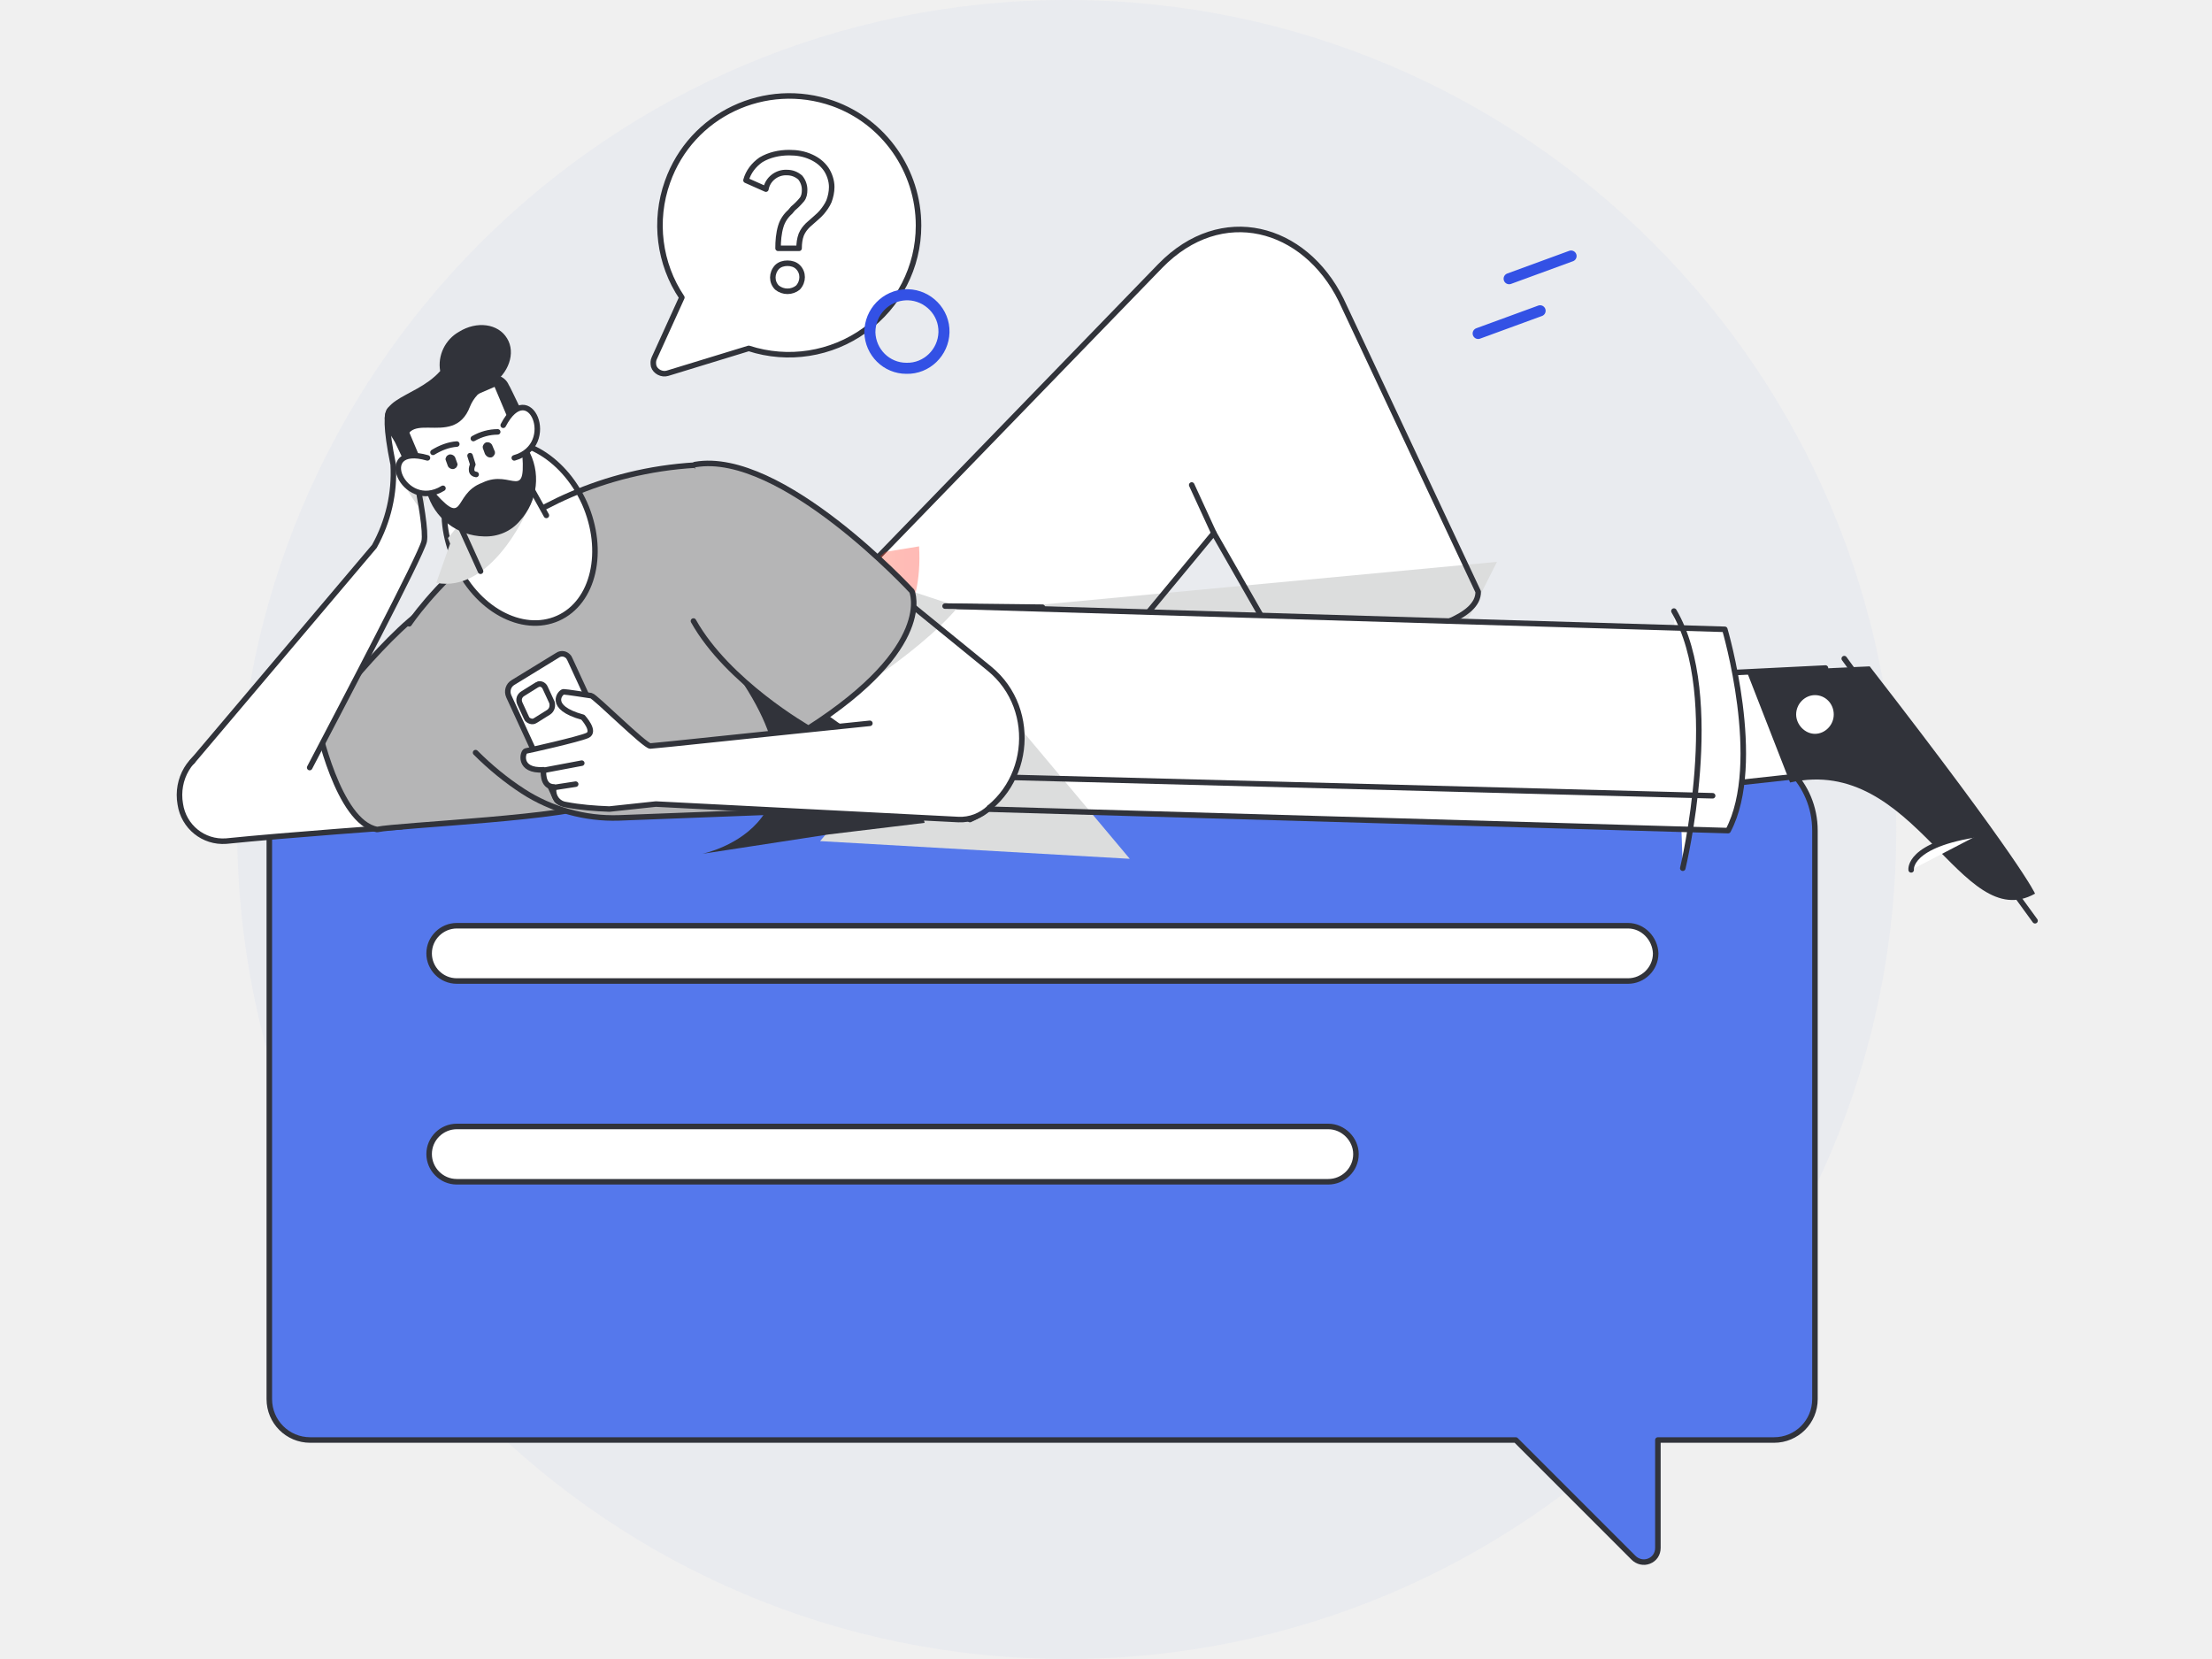
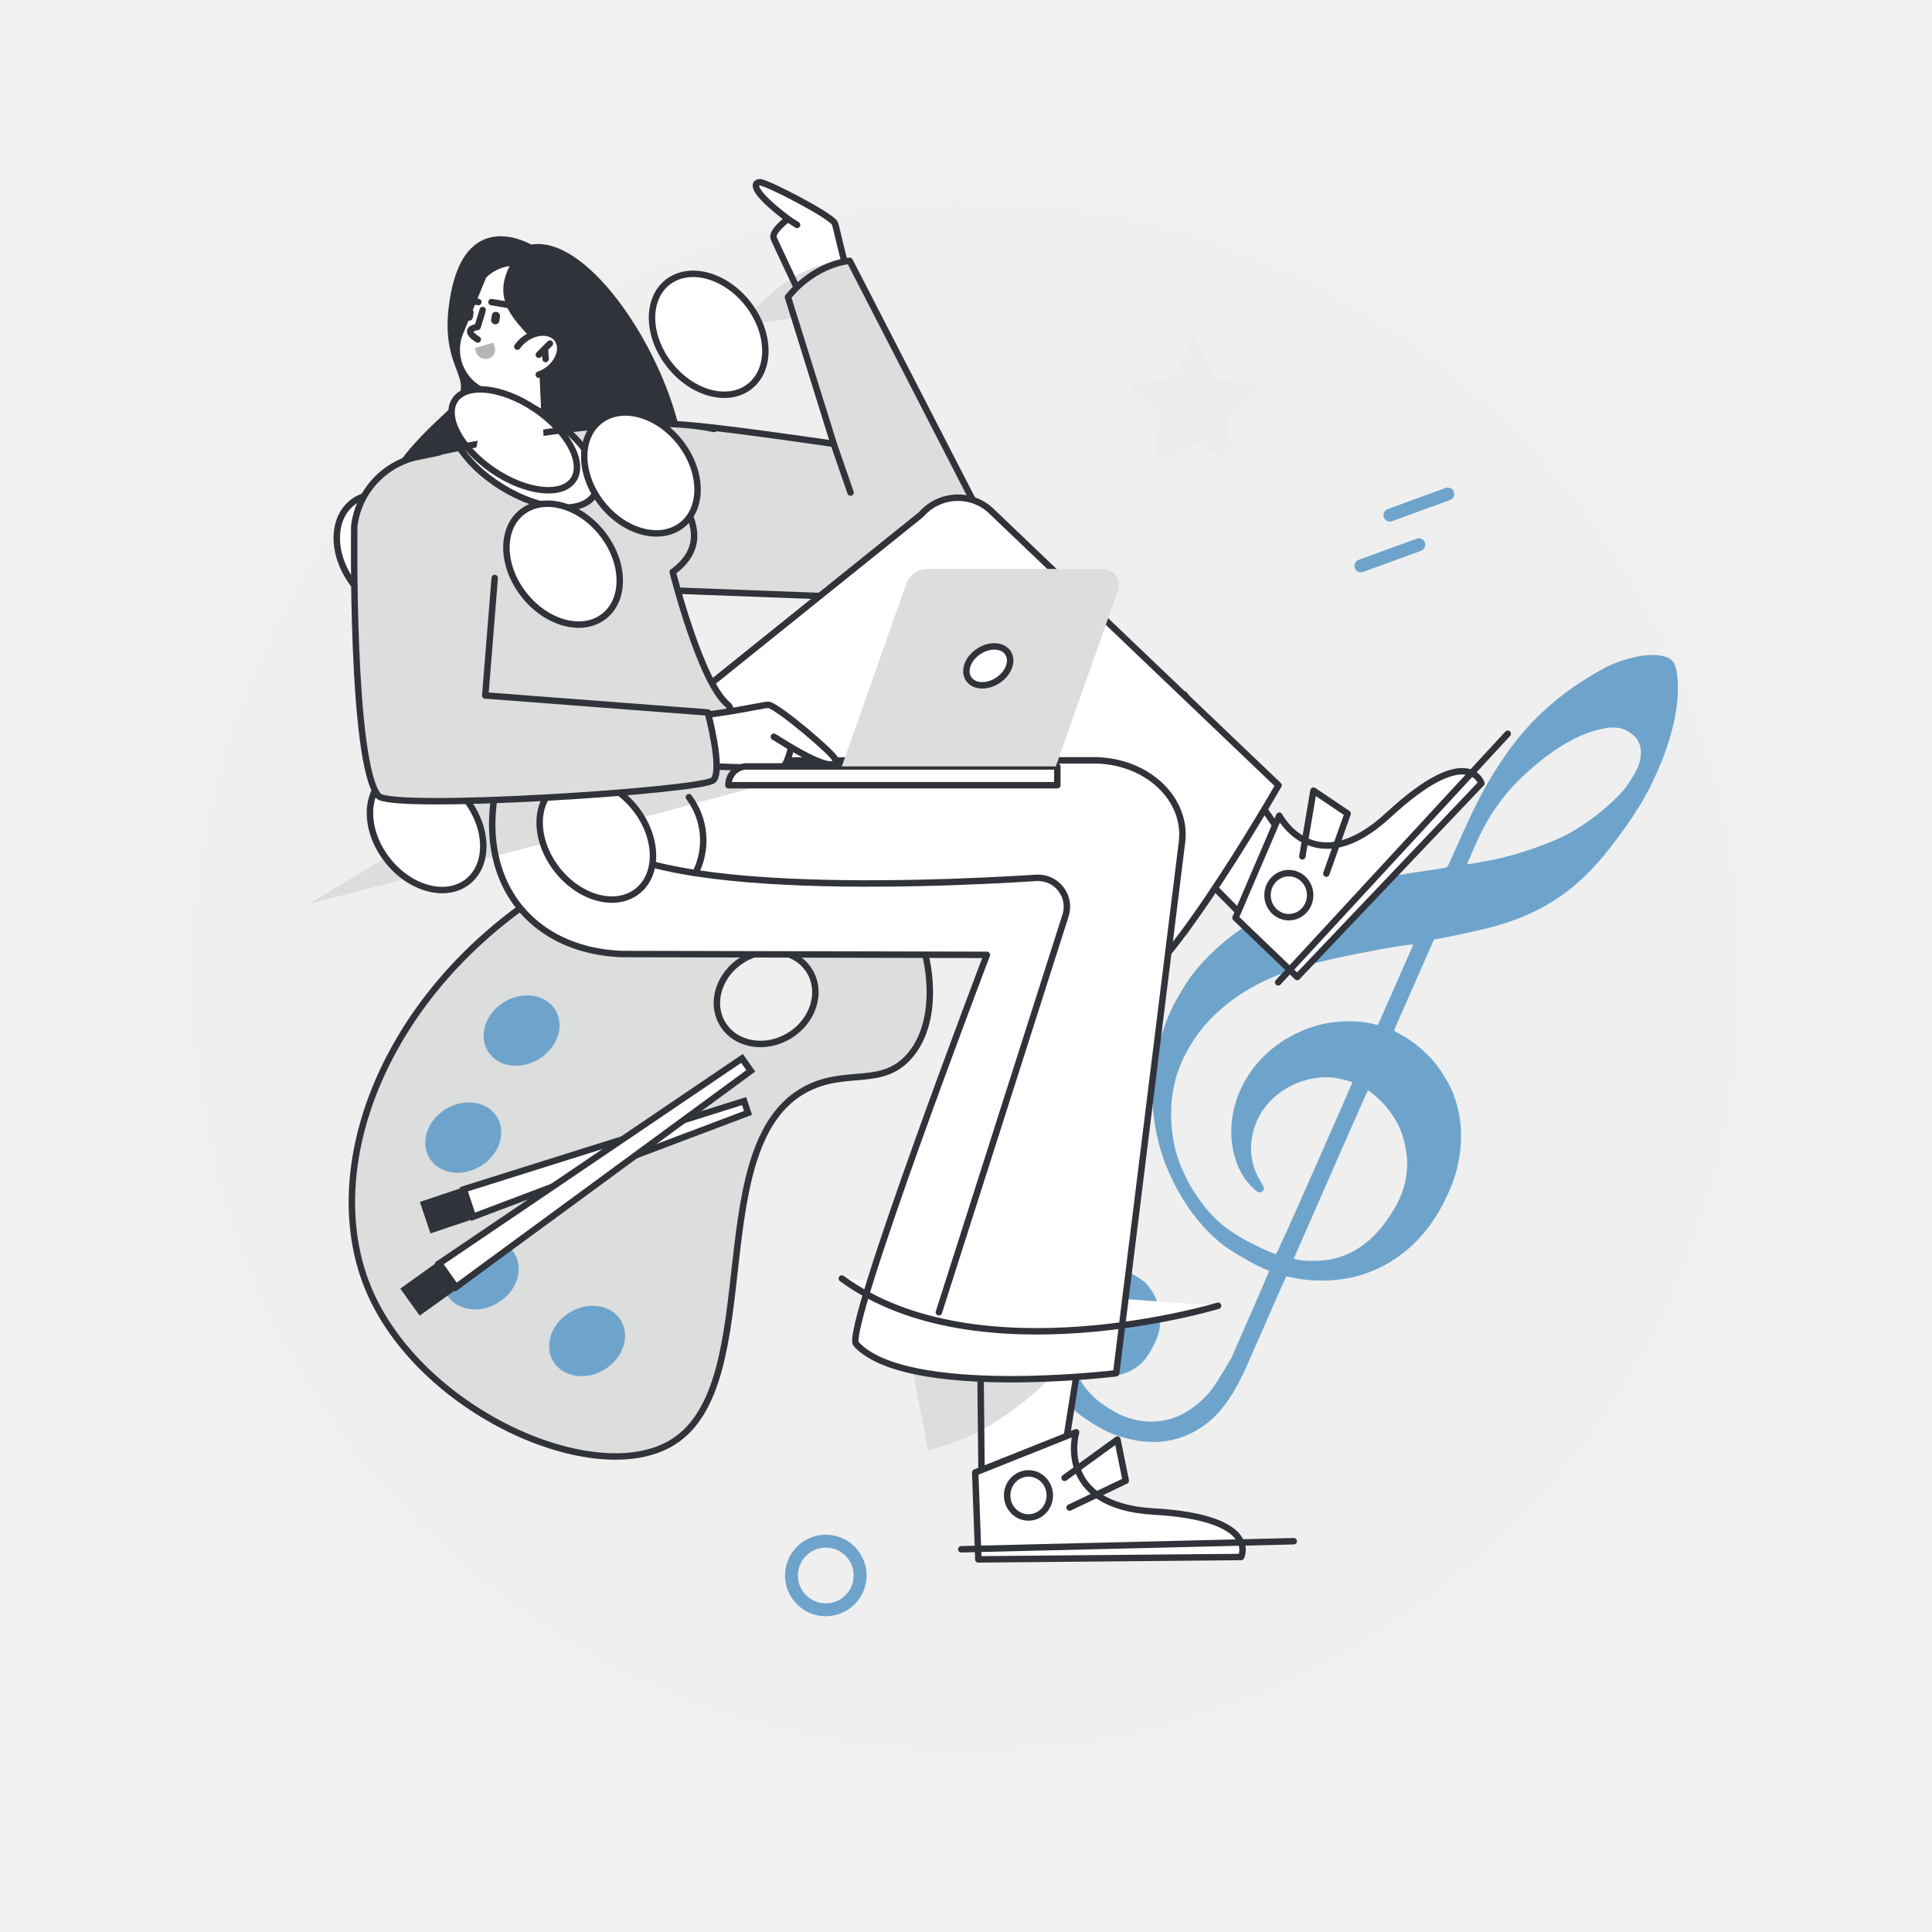
- <svg xmlns="http://www.w3.org/2000/svg" version="1.1" id="图层_1" x="0px" y="0px" viewBox="0 0 400 300" style="enable-background:new 0 0 400 300;" xml:space="preserve">
-   <style type="text/css">
- 	.st0{opacity:0.27;fill:#D6DCED;enable-background:new    ;}
- 	.st1{fill:#5578EC;}
- 	.st2{fill:none;stroke:#31333A;stroke-linecap:round;stroke-linejoin:round;}
- 	.st3{fill:#FFFFFF;stroke:#31333A;stroke-linecap:round;stroke-linejoin:round;}
- 	.st4{fill:#FFFFFF;}
- 	.st5{fill:#B5B5B6;}
- 	.st6{fill:#DCDDDD;}
- 	.st7{fill:#31333A;}
- 	.st8{opacity:0.34;fill:url(#SVGID_1_);enable-background:new    ;}
- 	.st9{opacity:0.34;fill:url(#SVGID_00000031899283397068621740000006148283594114088352_);enable-background:new    ;}
- 	.st10{fill:none;stroke:#3351E5;stroke-width:2;stroke-linecap:round;stroke-linejoin:round;}
- </style>
-   <path class="st0" d="M192.9,300c82.8,0,150-67.2,150-150S275.7,0,192.9,0s-150,67.2-150,150S110,300,192.9,300z" />
-   <path class="st1" d="M312.9,134.9H64c-8.4,0-15.3,6.8-15.3,15.3c0,0,0,0,0,0V253c0,4.1,3.3,7.4,7.4,7.4c0,0,0,0,0,0h218l21.3,21.3  c0.7,0.7,1.8,1,2.8,0.6c1-0.4,1.6-1.3,1.6-2.4v-19.5h21c4.1,0,7.4-3.3,7.4-7.4V150.2C328.2,141.7,321.4,134.9,312.9,134.9  C312.9,134.9,312.9,134.9,312.9,134.9L312.9,134.9z" />
-   <path class="st2" d="M312.9,134.9H64c-8.4,0-15.3,6.8-15.3,15.3c0,0,0,0,0,0V253c0,4.1,3.3,7.4,7.4,7.4c0,0,0,0,0,0h218l21.3,21.3  c0.7,0.7,1.8,1,2.8,0.6c1-0.4,1.6-1.3,1.6-2.4v-19.5h21c4.1,0,7.4-3.3,7.4-7.4V150.2C328.2,141.7,321.4,134.9,312.9,134.9  C312.9,134.9,312.9,134.9,312.9,134.9L312.9,134.9L312.9,134.9z" />
-   <path class="st3" d="M294.4,167.4H82.6c-2.7,0-5,2.2-5,5c0,2.7,2.2,5,5,5h211.8c2.7,0,5-2.2,5-5  C299.3,169.7,297.1,167.4,294.4,167.4z M240.2,203.7H82.6c-2.7,0-5,2.2-5,5c0,2.7,2.2,5,5,5h157.6c2.7,0,5-2.2,5-5  C245.2,206,242.9,203.7,240.2,203.7L240.2,203.7L240.2,203.7z" />
-   <path class="st4" d="M70.1,127.5l-12.7,3.5l-18.8,4.4c-4.2,1-6.8,5.5-6,10c0.6,4.1,4.2,7,8.3,6.7c10.7-1.1,31.7-2.6,31.7-2.6  L70.1,127.5L70.1,127.5z" />
-   <path class="st2" d="M70.1,127.5l-12.7,3.5l-18.8,4.4c-4.2,1-6.8,5.5-6,10c0.6,4.1,4.2,7,8.3,6.7c10.7-1.1,31.7-2.6,31.7-2.6  L70.1,127.5L70.1,127.5z" />
-   <path class="st5" d="M68.2,150c3.6-0.8,36.4-2.2,39.7-4.9l-28.6-30.7l-0.4-5.5c-7.7,3.7-21.5,22-21.5,22S61.1,148.7,68.2,150z" />
-   <path class="st2" d="M68.2,150c3.6-0.8,36.4-2.2,39.7-4.9l-28.6-30.7l-0.4-5.5c-7.7,3.7-21.5,22-21.5,22S61.1,148.7,68.2,150z" />
-   <path class="st4" d="M56,138.8c6-11.5,20.1-38.3,20.7-40.9c0.7-3.4-3.7-22-4.2-22.8c-0.6-0.9-4.2-4.8-1.4,8.9  c0.3,5.2-0.9,10.3-3.4,14.8l-33,39" />
-   <path class="st6" d="M72.1,85.5c1.1,2.5,2.5,4.8,4.2,6.9l1.9-6.3" />
-   <path class="st2" d="M56,138.8c6-11.5,20.1-38.3,20.7-40.9c0.7-3.4-3.7-22-4.2-22.8c-0.6-0.9-4.2-4.8-1.4,8.9  c0.3,5.2-0.9,10.3-3.4,14.8l-33,39" />
-   <path class="st4" d="M338.1,136.7l-6.9,3l-30.2,3.3l-7.2-20.4l36.3-1.8" />
-   <path class="st2" d="M338.1,136.7l-6.9,3l-30.2,3.3l-7.2-20.4l36.3-1.8" />
-   <path class="st7" d="M315.9,121.5l22.2-1c27.7,35.7,29.9,41.1,29.9,41.1c-13.5,7.6-21.6-25.2-44.3-20.1L315.9,121.5L315.9,121.5z" />
-   <path class="st2" d="M333.5,119.1l34.5,47.4" />
-   <path class="st3" d="M328.2,133.2c2.1,0,3.9-1.8,3.9-4c0-2.2-1.7-4-3.9-4c-2.1,0-3.9,1.8-3.9,4C324.3,131.3,326.1,133.2,328.2,133.2  z" />
-   <path class="st4" d="M358.1,150.8c-13.2,1.9-12.5,6.5-12.5,6.5L358.1,150.8z" />
-   <path class="st2" d="M358.1,150.8c-13.2,1.9-12.5,6.5-12.5,6.5" />
-   <path class="st6" d="M256.4,135.6l-1.3-7.5l-12.8-28l-15.4,6.7l13.5,29.5" />
-   <linearGradient id="SVGID_1_" gradientUnits="userSpaceOnUse" x1="255.857" y1="196.929" x2="226.996" y2="185.515" gradientTransform="matrix(1 0 0 -1 0 302)">
-     <stop offset="0.101" style="stop-color:#FF7638" />
-     <stop offset="0.885" style="stop-color:#FF3929" />
-   </linearGradient>
-   <path class="st8" d="M225.2,112c15,9.3,34.5,2.9,34.5,2.9l-13.7-9.4l-22.7,1" />
-   <path class="st2" d="M256.4,135.6l-1.3-7.5l-12.8-28l-15.4,6.7l13.5,29.5" />
-   <path class="st4" d="M231.5,117.4c0,0,36-1.3,35.8-10.4l-24.8-52.8c-6.6-13.3-21.6-17.5-32.7-6.1L131,129.4l54.9,7.6l33.6-40.6  C219.5,96.4,231.5,117.4,231.5,117.4z" />
-   <path class="st6" d="M186.1,120.8l72.7,4.4l11.9-23.6l-99,9.3" />
-   <path class="st2" d="M231.5,117.4c0,0,36-1.3,35.8-10.4l-24.8-52.8c-6.6-13.3-21.6-17.5-32.7-6.1L131,129.4l54.9,7.6l33.6-40.6  C219.5,96.4,231.5,117.4,231.5,117.4z" />
-   <path class="st4" d="M311.9,113.8c0,0,7.1,24.1,0.6,36.4L164,145.9l-16.5-37L311.9,113.8z" />
-   <path class="st6" d="M175.1,120.5l29.2,34.8l-56-3.2" />
-   <path class="st4" d="M302.7,110.5c9.1,15.5,1.6,46.5,1.6,46.5S302.7,110.5,302.7,110.5z" />
-   <path class="st2" d="M302.7,110.5c9.1,15.5,1.6,46.5,1.6,46.5 M153.2,139.8l156.5,4.1" />
-   <path class="st2" d="M311.9,113.8c0,0,7.1,24.1,0.6,36.4L164,145.9l-16.5-37L311.9,113.8z" />
-   <path class="st5" d="M74,112.8c0,0,17.5-26.7,51.8-28.7l37.2,48.5l1.1,13.3l-52.2,2c-6.1,0.2-12.2-1.5-17.3-4.8c-3.1-2-6-4.4-8.6-7" />
-   <path class="st3" d="M100.9,111.8c6.5-2.9,8.6-12.2,4.8-20.8c-3.9-8.6-12.2-13.2-18.7-10.3c-6.5,2.9-8.6,12.2-4.7,20.8  C86,110.1,94.4,114.7,100.9,111.8z" />
-   <path class="st7" d="M130.6,118.3c23.9,30.5-3.6,36.1-3.6,36.1l22.8-3.5l17.4-2.1l-6.4-26.9l-26.8-19.7" />
-   <path class="st2" d="M74,112.8c0,0,17.5-26.7,51.8-28.7l37.2,48.5l1.1,13.3l-52.2,2c-6.1,0.2-12.2-1.5-17.3-4.8c-3.1-2-6-4.4-8.6-7" />
-   <path class="st4" d="M86.9,103.3l-6.8-15L93,82.8l5.8,10.4" />
-   <path class="st6" d="M78.9,105.4c9.8,1.9,16.2-12.6,16.2-12.6l-11.3,1.1l-2.8,3.4l0.4,1" />
-   <path class="st2" d="M86.9,103.3l-6.8-15L93,82.8l5.8,10.4" />
-   <path class="st7" d="M96.5,78.9L75.7,89l-4.4-9.3c-0.8-1.6-0.1-3.4,1.4-4.2l15.2-7.4c1.6-0.7,3.4-0.1,4.1,1.5c0,0,0,0,0,0  C92.1,69.6,96.5,78.9,96.5,78.9z" />
-   <path class="st3" d="M90.6,95.1c-2.3,1-4.8,1-7.1,0c-1.1-0.5-2.2-1.2-3-2c-0.9-0.9-1.5-1.9-2-3l-5.7-13.5l16.9-7.3l5.7,13.5  C97.4,87.5,95.3,93,90.6,95.1z" />
-   <path class="st7" d="M83,60c-2.5,1.4-3.9,4.3-3.4,7.1c-4.8,5.4-13.8,4.7-8.3,12.6l2.1,2.6c-1.2-9.7,8.5-0.6,11.6-8.8  c0.6-1.5,1.8-2.8,3.2-3.5c0.2-0.1,0.4-0.2,0.6-0.4c3.2-2,4.5-5.8,2.9-8.4C90.1,58.5,86.2,58,83,60z M95.4,81.1l-1.1-0.6  c1.1,11-1.6,4.1-7.1,6.8c-5.7,2.1-2.6,8.9-9.7,0.5L77.2,89c1.3,4.7,5.5,7.9,10.3,8c2.5,0.1,4.9-0.9,6.5-2.8  C97.3,90.6,97.9,85.3,95.4,81.1z" />
-   <path class="st4" d="M77.3,82.8c-9.7-2.8-4.4,9.9,2.8,5.5L77.3,82.8z" />
-   <path class="st2" d="M77.3,82.8c-9.7-2.8-4.4,9.9,2.8,5.5" />
-   <path class="st4" d="M91,76.9c4.7-9,10.1,3.6,2,5.9L91,76.9z" />
-   <path class="st2" d="M91,76.9c4.7-9,10.1,3.6,2,5.9" />
-   <path class="st4" d="M82.6,80.3c-1.5,0.1-3,0.7-4.3,1.5L82.6,80.3z" />
-   <path class="st2" d="M82.6,80.3c-1.5,0.1-3,0.7-4.3,1.5" />
-   <path class="st7" d="M82.1,84.8c-0.4,0.1-0.9-0.1-1.1-0.5l-0.4-1.1c-0.1-0.2,0-0.4,0.1-0.6c0.1-0.2,0.3-0.3,0.5-0.4  c0.4-0.1,0.9,0.1,1.1,0.5l0.4,1.1c0.1,0.2,0,0.4-0.1,0.6C82.5,84.6,82.3,84.7,82.1,84.8z" />
-   <path class="st4" d="M85.6,79.3c1.4-0.8,2.9-1.2,4.4-1.2L85.6,79.3z" />
-   <path class="st2" d="M85.6,79.3c1.4-0.8,2.9-1.2,4.4-1.2" />
-   <path class="st7" d="M88.9,82.7c0.3-0.1,0.5-0.4,0.6-0.7c0-0.1,0-0.2,0-0.3L89,80.5c-0.2-0.4-0.6-0.6-1.1-0.5  c-0.3,0.1-0.5,0.4-0.6,0.7c0,0.1,0,0.2,0,0.3l0.4,1.1C88,82.6,88.4,82.8,88.9,82.7z" />
-   <path class="st4" d="M85,82.4l0.5,1.6c0,0-0.8,1.6,0.6,1.8" />
-   <path class="st2" d="M85,82.4l0.5,1.6c0,0-0.8,1.6,0.6,1.8" />
-   <path class="st4" d="M175.4,148.2l-41-29.1l20.8-17.5l23.7,19.3C188.1,128.4,186.2,143.4,175.4,148.2z" />
-   <linearGradient id="SVGID_00000168802229741268823470000011707445562220677271_" gradientUnits="userSpaceOnUse" x1="143.681" y1="190.83" x2="166.27" y2="190.83" gradientTransform="matrix(1 0 0 -1 0 302)">
-     <stop offset="0.101" style="stop-color:#FF7638" />
-     <stop offset="0.885" style="stop-color:#FF3929" />
-   </linearGradient>
-   <path style="opacity:0.34;fill:url(#SVGID_00000168802229741268823470000011707445562220677271_);enable-background:new    ;" d="  M166.2,98.8c1.4,24.6-22.5,24.7-22.5,24.7l1.9-11.9l14.5-11.8" />
-   <path class="st6" d="M173.3,109.7c-7.5,9-23.9,18.6-23.9,18.6l10.2-23.1" />
-   <path class="st2" d="M175.4,148.2l-41-29.1l20.8-17.5l23.7,19.3C188.1,128.4,186.2,143.4,175.4,148.2L175.4,148.2z" />
-   <path class="st5" d="M125.4,112.3c6.2,11.1,20.8,19.4,20.8,19.4c23.1-14.8,18.7-24.8,18.7-24.8s-23.6-25.6-39.2-22.9" />
-   <path class="st2" d="M125.4,112.3c6.2,11.1,20.8,19.4,20.8,19.4c23.1-14.8,18.7-24.8,18.7-24.8s-23.6-25.6-39.2-22.9" />
-   <path class="st3" d="M110.7,140.1l-8,4.9c-0.6,0.4-1.3,0.3-1.8-0.1c-0.2-0.1-0.3-0.3-0.4-0.5L92,125.9c-0.4-0.9-0.1-2,0.8-2.5l8-4.9  c0.7-0.5,1.6-0.3,2.1,0.4c0,0.1,0.1,0.2,0.1,0.2l8.5,18.4C111.8,138.5,111.5,139.6,110.7,140.1z" />
-   <path class="st3" d="M99.2,128.8l-2.4,1.5c-0.3,0.2-0.6,0.2-0.9,0.1c-0.3-0.1-0.6-0.3-0.7-0.6l-1.2-2.6c-0.3-0.7-0.1-1.4,0.6-1.8  l2.4-1.5c0.1-0.1,0.3-0.1,0.4-0.2c0.5-0.1,1,0.2,1.2,0.7l1.2,2.6C100,127.7,99.8,128.4,99.2,128.8L99.2,128.8z" />
-   <path class="st4" d="M178.9,146.1c-1.5,1.4-3.5,2.2-5.6,2.1l-54.7-2.8c0,0-7.5,0.8-8.4,0.9c-2.6-0.1-5.3-0.3-7.9-0.8  c-1.4-0.2-2.3-1.4-2.2-2.8c0-0.1,0-0.3,0.1-0.4c-2.3,0-1.9-3.1-1.9-3.1c-4.7,0.3-3.8-3.3-3.2-3.4c0.6-0.1,9.5-2.1,11.1-2.8  c1.6-0.7-0.8-3.3-0.8-3.3c-6.6-1.8-4-4.6-3.5-4.6c0.5,0,4.3,0.6,5,0.7c0.7,0.1,9.7,9.1,10.7,9.1c0.6,0,22-2.3,39.7-4.1" />
-   <path class="st2" d="M178.9,146.1c-1.5,1.4-3.5,2.2-5.6,2.1l-54.7-2.8c0,0-7.5,0.8-8.4,0.9c-2.6-0.1-5.3-0.3-7.9-0.8  c-1.4-0.2-2.3-1.4-2.2-2.8c0-0.1,0-0.3,0.1-0.4c-2.3,0-1.9-3.1-1.9-3.1c-4.7,0.3-3.8-3.3-3.2-3.4c0.6-0.1,9.5-2.1,11.1-2.8  c1.6-0.7-0.8-3.3-0.8-3.3c-6.6-1.8-4-4.6-3.5-4.6c0.5,0,4.3,0.6,5,0.7c0.7,0.1,9.7,9.1,10.7,9.1c0.6,0,22-2.3,39.7-4.1 M170.9,109.6  l17.6,0.2 M105.2,138l-6.9,1.3 M104.1,141.8l-3.9,0.6 M215.5,87.7l4,8.7" />
-   <path class="st4" d="M166.1,40.8c0,7.5-3.6,14.5-9.7,18.9c-6.1,4.4-13.9,5.6-21,3.3l-14.7,4.5c-1,0.3-2.2-0.3-2.5-1.3  c-0.1-0.5-0.1-1,0.1-1.4l5-11c-4.1-6.1-5.1-13.9-2.6-20.9c4.3-12.2,17.7-18.5,29.9-14.2C159.9,22,166.1,30.9,166.1,40.8z" />
-   <path class="st2" d="M166.1,40.8c0,7.5-3.6,14.5-9.7,18.9c-6.1,4.4-13.9,5.6-21,3.3l-14.7,4.5c-1,0.3-2.2-0.3-2.5-1.3  c-0.1-0.5-0.1-1,0.1-1.4l5-11c-4.1-6.1-5.1-13.9-2.6-20.9c4.3-12.2,17.7-18.5,29.9-14.2C159.9,22,166.1,30.9,166.1,40.8z" />
-   <path class="st3" d="M143.4,37.7c0.6-0.5,1.1-1,1.6-1.6c0.4-0.5,0.5-1.1,0.5-1.8c0-0.8-0.3-1.6-0.8-2.2c-0.7-0.6-1.5-0.9-2.4-0.9  c-1.8-0.1-3.5,1.2-3.8,3l-3.6-1.6c0.4-1.5,1.4-2.8,2.7-3.7c1.5-0.9,3.3-1.3,5.1-1.3c1.4,0,2.7,0.2,4,0.8c1.1,0.5,2,1.2,2.7,2.2  c0.6,0.9,1,2.1,1,3.2c0,0.9-0.2,1.8-0.5,2.6c-0.3,0.7-0.8,1.4-1.3,2c-0.5,0.6-1.4,1.3-2.5,2.3c-0.5,0.5-0.9,1-1.2,1.7  c-0.3,0.8-0.4,1.6-0.4,2.5h-3.8c0-1.3,0.1-2.7,0.5-4c0.3-1,0.9-1.9,1.7-2.6L143.4,37.7z M142.4,47.6c0.7,0,1.4,0.2,1.9,0.7  c1,1,1,2.6,0,3.7c-1.1,0.9-2.7,0.9-3.8,0c-1-1-1-2.6,0-3.7C141,47.8,141.7,47.6,142.4,47.6L142.4,47.6z" />
-   <path class="st7" d="M123.3,47.4l3.7,2.5L123.3,47.4z M154.2,29.8l0.8,0.6L154.2,29.8z" />
-   <path class="st10" d="M163.9,66.6c3.7,0.1,6.7-2.9,6.8-6.5c0.1-3.7-2.9-6.7-6.5-6.8c-0.1,0-0.2,0-0.3,0c-3.7,0.1-6.6,3.1-6.6,6.8  C157.4,63.7,160.3,66.6,163.9,66.6L163.9,66.6z M272.9,50.4l11.2-4.1 M267.3,60.3l11.2-4.1" />
+ <svg xmlns="http://www.w3.org/2000/svg" id="a" viewBox="0 0 300 300">
+   <defs>
+     <style>.b,.c,.d,.e,.f{stroke:#31333a;}.b,.c,.g{stroke-linecap:round;stroke-linejoin:round;}.b,.d,.h{fill:#fff;}.c,.g{fill:none;}.i{isolation:isolate;opacity:.1;}.i,.j,.k,.l,.m,.n,.h{stroke-width:0px;}.i,.l{fill:#ebeded;}.d,.e,.f{stroke-miterlimit:10;}.e,.m{fill:#dcdddd;}.f,.j{fill:#31333a;}.g{stroke:#6ea4cc;stroke-width:2px;}.k{fill:#6ea4cc;}.n{fill:#b5b5b6;}</style>
+   </defs>
+   <path class="i" d="m150,271.7c66.27,0,119.99-53.72,119.99-119.99S216.27,31.71,150,31.71,30.01,85.44,30.01,151.71s53.72,119.99,119.99,119.99Z" />
+   <path class="h" d="m199.72,130.57l-6.64,11.8-22.23-22.48,13.07-12.04,15.8,22.73h0Z" />
+   <path class="e" d="m140.43,140.32c-6.85-10.62-23.93-14.59-42.23-8.91-35.08,14.12-49.92,47-41.05,68.57,7.87,19.15,35.26,31.42,47.29,23.98,14.94-9.23,4.01-47.47,21.56-55.25,5.88-2.61,10.99-.04,15.11-4.6,5.2-5.76,3.63-17.11-.69-23.79Zm-17.86,20.5c-3.73,2.27-8.36,1.46-10.35-1.81s-.58-7.76,3.14-10.02,8.36-1.46,10.35,1.81c1.99,3.27.58,7.76-3.14,10.02Z" />
+   <ellipse class="k" cx="91.16" cy="208.23" rx="6.14" ry="5.19" transform="translate(-95 77.79) rotate(-31.34)" />
+   <ellipse class="k" cx="74.64" cy="197.87" rx="6.14" ry="5.19" transform="translate(-92.02 67.68) rotate(-31.34)" />
+   <ellipse class="k" cx="71.93" cy="176.65" rx="6.14" ry="5.19" transform="translate(-81.38 63.18) rotate(-31.34)" />
+   <ellipse class="k" cx="80.98" cy="160.03" rx="6.14" ry="5.19" transform="translate(-71.41 65.46) rotate(-31.34)" />
+   <polygon class="d" points="116.15 172.81 73.45 188.94 72.02 184.67 115.54 170.98 116.15 172.81" />
+   <rect class="f" x="66.34" y="185.84" width="6.24" height="4.16" transform="translate(-56.21 31.89) rotate(-18.56)" />
+   <polygon class="d" points="116.58 166.28 70.8 199.87 68.2 196.19 115.22 164.35 116.58 166.28" />
+   <rect class="f" x="63.48" y="198.01" width="6.24" height="4.16" transform="translate(-104.09 76.25) rotate(-35.63)" />
+   <path class="k" d="m258.16,101.87c-1.96-.48-5.31.13-8.27,1.49-1.56.71-4.94,2.8-6.85,4.25-4.21,3.19-7.38,6.64-10.42,11.36-2.2,3.4-3.78,6.49-6.41,12.47-1.38,3.13-1.44,3.25-1.72,3.3-.15.03-1.68.27-3.41.52-12.36,1.84-19.42,3.87-25.88,7.46-3.75,2.09-7.22,5.04-9.91,8.43-.92,1.15-2.67,4.02-3.34,5.48-1.92,4.13-3,8.87-3.02,13.27-.02,3.1.69,7.2,1.77,10.14,2.04,5.55,5.35,10.31,9.35,13.38,1.17.9,4.79,2.99,6.09,3.52.51.2.94.4.94.42.01.02-1.3,3.07-2.92,6.77l-2.94,6.72-1.4,2.33c-1.49,2.47-1.92,3.04-3.37,4.38-3.36,3.15-7.57,4-11.84,2.4-1.14-.42-3.33-1.78-4.34-2.64-1.68-1.49-2.8-3.12-3.18-4.63l-.23-.95,1.09.55c3.26,1.65,5.85,1.72,8.19.24,1.15-.73,1.85-1.53,2.73-3.1,1.28-2.3,1.59-4.18,1.04-6.41-.34-1.42-.75-2.26-1.6-3.32-.51-.63-.69-.78-1.94-1.55-1.1-.67-1.52-.87-2.04-.99-2.89-.64-5.71.04-7.95,1.94-1.2,1.01-1.86,1.83-2.64,3.27-2.25,4.16-2.1,9.18.39,13.29.75,1.24,1.54,2.21,2.75,3.36,1.14,1.07,4.26,3.02,5.8,3.6,4.53,1.71,8.51,1.72,12.09.02,3.85-1.83,6.42-4.97,9.13-11.22,2.93-6.71,5.8-13.22,5.84-13.23.03,0,.48.09,1,.2,3.58.76,7.76.56,11.04-.54,5.34-1.8,9.55-5.55,12.34-10.99,1.65-3.22,2.41-5.71,2.68-8.77.26-2.94-.15-5.76-1.21-8.44-.54-1.36-1.94-3.66-2.91-4.78-1.45-1.7-3.57-3.41-5.27-4.29-.94-.49-.94-.49-.86-.75.05-.15.66-1.57,1.37-3.15.7-1.59,2.05-4.66,3.01-6.84l1.74-3.96.42-.07c1.36-.21,6.01-1.21,8.01-1.71,8.12-2.07,13.68-5.72,18.87-12.4,3.65-4.71,5.71-8.02,7.41-11.95,2.3-5.28,3.39-10.18,3.13-14.04-.18-2.67-.64-3.44-2.33-3.85Zm-4,12.86c.72,1.04.84,2.44.33,3.98-.31.92-1.45,2.84-2.3,3.86-2.05,2.47-5.82,5.43-8.97,7.06-2.9,1.49-7.82,3.17-11.33,3.86-2.53.5-4.04.76-4.06.7s.64-1.6,1.43-3.36c1.94-4.32,4.35-7.69,7.69-10.74,4.02-3.66,7.82-5.96,11.27-6.79,1.71-.41,2.59-.44,3.73-.12.7.19,1.77.94,2.2,1.55Zm-37.49,38.29l-2.72,6.16-.66-.17c-2.69-.68-6.56-.52-9.34.39-4.24,1.38-7.68,3.92-10,7.4-2.46,3.69-3.33,8.17-2.39,12.18.53,2.3,1.59,4.19,3.07,5.56.62.57.7.61,1.02.59.41,0,.67-.35.59-.74-.03-.14-.25-.56-.49-.93-1.71-2.73-1.96-5.92-.7-9.11,1.78-4.54,7.07-7.59,12.12-7,.85.1,2.81.6,2.83.74,0,.02-2.63,6.03-5.86,13.34-3.99,9.06-5.91,13.29-6.01,13.29-.08,0-.64-.2-1.24-.45-3.06-1.29-6.02-3.05-7.74-4.64-3.54-3.26-6.35-8.43-7.01-12.93-.81-5.45.06-10.06,2.7-14.38,1.43-2.34,2.87-4.01,4.98-5.81,3.93-3.35,8.25-5.39,15.13-7.14,4.26-1.09,14.59-3,14.49-2.67-.03.1-1.29,2.96-2.78,6.34Zm-2.64,17.57c1.45,1.32,2.82,3.26,3.52,5.05.5,1.28.97,3.63.96,4.88-.02,3.04-.77,5.35-2.67,8.24-2.47,3.79-5.45,6-9.1,6.77-1.67.35-4.45.35-5.57,0l-.28-.09.96-2.17c.53-1.2,1.88-4.29,3.01-6.88,6.03-13.73,7.34-16.69,7.46-16.89.13-.21.16-.2.58.12.24.19.75.62,1.13.96Z" />
+   <path class="m" d="m184.24,145.4c6.2-9.47,5.75-22.03,5.75-22.03l-15.83,15.07" />
+   <path class="c" d="m199.72,130.57l-6.64,11.8-22.23-22.48,13.07-12.04,15.8,22.73h0Z" />
+   <path class="h" d="m201.43,151.71l-9.58-9.19,6.8-15.86s5.46,10.52,16.95-.11c12.43-11.49,14.43-4.92,14.43-4.92l-28.6,30.07h0Z" />
+   <path class="c" d="m198.47,152.54l35.65-38.6" />
+   <path class="b" d="m200.13,142.42c1.83,0,3.31-1.53,3.31-3.42s-1.48-3.42-3.31-3.42-3.31,1.53-3.31,3.42,1.48,3.42,3.31,3.42Z" />
+   <path class="h" d="m202.23,132.97l1.73-10.2,5.3,3.57-3.31,9.32" />
+   <path class="c" d="m202.23,132.97l1.73-10.2,5.3,3.57-3.31,9.32" />
+   <path class="c" d="m201.43,151.71l-9.58-9.19,6.8-15.86s5.46,10.52,16.95-.11c12.43-11.49,14.43-4.92,14.43-4.92l-28.6,30.07h0Z" />
+   <path class="h" d="m134.49,50.09c-2.81-5.04-4.51-14.9-4.9-15.49-.85-1.28-10.62-6.36-11.63-6.3-1.01.06-1.37,1.34,4.39,5.7,0,0-2.59,1.91-2.22,2.96.2.57,7.4,15.74,7.4,15.74l6.97-2.62Z" />
+   <path class="m" d="m115.78,49.52c8.8-10.03,15.37-8.76,15.37-8.76l.6,7.3-17.75,2.68" />
+   <path class="c" d="m134.49,50.09c-2.81-5.04-4.51-14.9-4.9-15.49-.85-1.28-10.62-6.36-11.63-6.3-1.01.06-1.37,1.34,4.39,5.7,0,0-2.59,1.91-2.22,2.96.2.57,7.4,15.74,7.4,15.74l6.97-2.62Z" />
+   <path class="j" d="m83.21,41.64l-.63-3.61s-9.89-5.99-12.53,7.32c-2.64,13.31,5.39,13-1.02,18.88-6.41,5.88-13.73,13.93-6.56,18.57,7.17,4.64,36.76-2.94,36.76-2.94l-5.34-19.93-10.68-18.3Z" />
+   <path class="b" d="m76.1,40.29l-4.62,11.26c-.77,1.82-.74,3.88.08,5.68.82,1.8,2.35,3.17,4.22,3.79l3.98,1.23c.79.23,1.61-.21,1.85-1h0s5.91-18.73,5.91-18.73c.27-.81-.17-1.68-.98-1.95-.08-.03-.16-.05-.25-.06l-8.63-1.14c-.67-.08-1.31.3-1.56.93h0Z" />
+   <path class="j" d="m80.97,38.46c-10.55,13.54,12.47,13.64,5.11,29.75-7.35,16.11-5.38,23.75,15.45,14.49,14.6-6.48-7.57-50.25-20.57-44.25Z" />
+   <path class="j" d="m73.07,46.81c1.73-4.32,4.79-5.86,7.64-5.48,2.85.38,2.11-2.11,2.11-2.11l-5.06-1.04c-2.9,1.92-4.66,5.15-4.68,8.63Z" />
+   <path class="h" d="m74.83,60.66l-1.78,14.25,11.92-1.19-.8-17.97" />
+   <path class="m" d="m72.03,68.68l8.58-6.55-5.76-1.62c-1.17,2.64-2.12,5.37-2.82,8.17Z" />
+   <path class="c" d="m74.83,60.66l-1.78,14.25,11.92-1.19-.8-17.97" />
+   <path class="h" d="m80.33,53.83c.37-.52.83-.97,1.36-1.33,1.85-1.24,4.06-1.12,4.94.28.88,1.4.1,3.54-1.74,4.79-.38.26-.79.46-1.23.61" />
+   <path class="c" d="m80.33,53.83c.37-.52.83-.97,1.36-1.33,1.85-1.24,4.06-1.12,4.94.28.88,1.4.1,3.54-1.74,4.79-.38.26-.79.46-1.23.61" />
+   <path class="h" d="m74.95,48.14c0,.12-.8,2.63-.8,2.63-2.59.44.04,1.95.04,1.95" />
+   <path class="c" d="m74.95,48.14c0,.12-.8,2.63-.8,2.63-2.59.44.04,1.95.04,1.95" />
+   <path class="j" d="m72.69,49.8c-.36-.08-.59-.42-.53-.78l.1-.62c.04-.26.23-.47.49-.52.08-.02.17-.02.25,0,.36.08.59.42.53.78l-.1.62c-.03.17-.12.32-.26.42-.14.1-.32.13-.48.1Z" />
+   <path class="c" d="m71.2,46.38l3.08.52" />
+   <path class="j" d="m76.8,50.35c-.36-.08-.59-.42-.53-.78l.1-.62c.04-.26.23-.47.49-.52.08-.02.17-.02.25,0,.36.08.59.42.53.78l-.1.62c-.03.17-.12.32-.26.42-.14.1-.32.13-.48.1h0Z" />
+   <path class="c" d="m76.32,46.91l3.08.52" />
+   <path class="n" d="m73.78,54.03l2.81-.82c1.38,2.87-2.69,3.51-2.81.82h0Z" />
+   <path class="c" d="m83.67,55.08l1.72-1.73m-.67,2.4l-.09-1.54" />
+   <path class="m" d="m106.6,66.12c.66-.45,22.86,2.8,22.86,2.8l-7.11-22.79c4.35-5.34,9.59-5.63,9.59-5.63l18.82,36.59c9.27,16.04-13.71,14.03-20.16,15.58l-35.16-1.32,11.17-25.22Z" />
+   <path class="b" d="m116.44,59.98c3.34-2.65,3.18-8.4-.35-12.86-3.53-4.46-9.1-5.93-12.44-3.28-3.34,2.65-3.18,8.4.35,12.86,3.53,4.46,9.1,5.93,12.44,3.28Zm33.37,51.8c3.34-2.65,3.18-8.4-.35-12.86-3.53-4.46-9.1-5.93-12.44-3.28-3.34,2.65-3.18,8.4.35,12.86,3.53,4.46,9.1,5.93,12.44,3.28Zm-38.43,12.68c3.34-2.65,3.18-8.4-.35-12.86-3.53-4.46-9.1-5.93-12.44-3.28-3.34,2.65-3.18,8.4.35,12.86,3.53,4.46,9.1,5.93,12.44,3.28Zm26.35,1.48c3.34-2.65,3.18-8.4-.35-12.86-3.53-4.46-9.1-5.93-12.44-3.28-3.34,2.65-3.18,8.4.35,12.86,3.53,4.46,9.1,5.93,12.44,3.28Z" />
+   <path class="c" d="m106.6,66.12c.66-.45,22.86,2.8,22.86,2.8l-7.11-22.79c4.35-5.34,9.59-5.63,9.59-5.63l18.82,36.59c9.27,16.04-13.71,14.03-20.16,15.58l-35.16-1.32,11.17-25.22Z" />
+   <path class="b" d="m173.32,153.3c4.16,5.39,25.21-31.36,25.21-31.36l-44.83-42.8c-1.51-1.32-3.48-1.98-5.48-1.84-2,.14-3.86,1.07-5.17,2.58l-55.23,44.4,34.02,5.46,5.81-.75,22.19-22.03s20.7,42.71,23.49,46.32Z" />
+   <path class="h" d="m165.19,225.94l-12.77,3.49-.33-32.14,17.49,1.03-4.39,27.61h0Z" />
+   <path class="m" d="m144.09,225.13c10.86-2.16,19.14-11.38,19.14-11.38l-21.51-.91" />
+   <path class="c" d="m165.19,225.94l-12.77,3.49-.33-32.14,17.49,1.03-4.39,27.61h0Z" />
+   <path class="h" d="m151.92,242.14l-.49-13.49,15.66-6.25s-3.34,11.43,12.06,12.31c16.65.96,13.57,7.06,13.57,7.06l-40.81.37h0Z" />
+   <path class="c" d="m149.26,240.57l51.63-1.25" />
+   <path class="b" d="m159.7,235.63c1.83,0,3.31-1.53,3.31-3.42s-1.48-3.42-3.31-3.42-3.31,1.53-3.31,3.42,1.48,3.42,3.31,3.42Z" />
+   <path class="h" d="m165.31,229.48l8.2-5.95,1.3,6.39-8.72,4.17" />
+   <path class="c" d="m165.31,229.48l8.2-5.95,1.3,6.39-8.72,4.17" />
+   <path class="c" d="m151.92,242.14l-.49-13.49,15.66-6.25s-3.34,11.43,12.06,12.31c16.65.96,13.57,7.06,13.57,7.06l-40.81.37h0Z" />
+   <path class="h" d="m132.94,208.7c7.82,8.51,40.38,4.54,40.38,4.54l10.23-82.56c.75-6.59-5.28-12.36-13.19-12.61l-75.96.02-17.27,1.58,3.06-6.65c-9.35,19.66-.27,34.48,16.35,35.12l56.7.13s-22.23,58.33-20.3,60.43h0Z" />
+   <path class="m" d="m48.01,140.32s82.72-20.98,77.92-20.98c-4.8,0-32.57-6.32-32.57-6.32" />
+   <path class="h" d="m130.72,198.53c21.14,15.52,58.42,4.23,58.42,4.23l-58.42-4.23Z" />
+   <path class="c" d="m130.72,198.53c21.14,15.52,58.42,4.23,58.42,4.23" />
+   <path class="c" d="m90.79,126.3c.3,13.29,51.8,11.18,70.22,10.01,1.48-.06,2.89.61,3.77,1.8.88,1.18,1.13,2.73.65,4.13l-19.64,61.53" />
+   <path class="h" d="m106.97,123.79c2.56,3.41,2.95,7.98,1.02,11.78" />
+   <path class="c" d="m106.97,123.79c2.56,3.41,2.95,7.98,1.02,11.78" />
+   <path class="c" d="m132.94,208.7c7.82,8.51,40.38,4.54,40.38,4.54l10.23-82.56c.75-6.59-5.28-12.36-13.19-12.61l-75.96.02-17.27,1.58,3.06-6.65c-9.35,19.66-.27,34.48,16.35,35.12l56.7.13s-22.23,58.33-20.3,60.43h0Z" />
+   <path class="m" d="m105.14,76.48c2.27,3.55,4.89,8.25-.68,12.34,0,0,4.31,17.17,8.56,20.61,4.25,3.43-36.58,8.03-36.58,8.03l-11.16-46.6s30.27-7.55,45.6-4.25" />
+   <path class="b" d="m92.3,76.81c1.91-3.09-1.45-8.61-7.48-12.34-6.04-3.73-12.48-4.25-14.39-1.17-1.91,3.08,1.45,8.61,7.49,12.34,6.04,3.73,12.48,4.26,14.39,1.17Zm-24.81,17.38c3.34-2.64,3.18-8.4-.35-12.86-3.53-4.46-9.1-5.93-12.44-3.28-3.34,2.64-3.18,8.4.35,12.86,3.53,4.46,9.1,5.93,12.44,3.28Zm5.15,42.7c3.34-2.65,3.18-8.4-.35-12.86-3.53-4.46-9.1-5.93-12.44-3.28-3.34,2.65-3.18,8.41.35,12.86,3.53,4.46,9.1,5.93,12.44,3.28Zm26.35,1.48c3.34-2.64,3.18-8.4-.35-12.86-3.53-4.46-9.1-5.93-12.44-3.28-3.34,2.64-3.18,8.4.35,12.86,3.53,4.46,9.1,5.93,12.44,3.28Z" />
+   <path class="b" d="m89.04,74.49c1.78-2.65-.88-7.56-5.95-10.99-5.07-3.42-10.63-4.05-12.42-1.4-1.78,2.65.88,7.56,5.95,10.99,5.07,3.42,10.63,4.05,12.42,1.4Z" />
+   <path class="c" d="m105.14,76.48c2.27,3.55,4.89,8.25-.68,12.34,0,0,4.31,17.17,8.56,20.61,4.25,3.43-36.58,8.03-36.58,8.03l-11.16-46.6s30.27-7.55,45.6-4.25" />
+   <path class="h" d="m103.68,111.12c5.6.61,15.01-1.8,15.69-1.67,1.48.28,9.94,7.43,10.3,8.41.36.98-.63,1.84-6.83-1.82,0,0-.63,3.22-1.72,3.3-.59.04-16.93-.57-16.93-.57l-.52-7.65h0Z" />
+   <path class="c" d="m103.68,111.12c5.6.61,15.01-1.8,15.69-1.67,1.48.28,9.94,7.43,10.3,8.41.36.98-.63,1.84-6.83-1.82,0,0-.63,3.22-1.72,3.3-.59.04-16.93-.57-16.93-.57l-.52-7.65h0Z" />
+   <path class="b" d="m115.99,119.01h48.19v2.92h-51.07v-.05c0-1.59,1.28-2.87,2.87-2.88,0,0,0,0,0,0Z" />
+   <path class="m" d="m163.94,119.01h-33.23l9.99-28.27c.49-1.43,1.82-2.39,3.33-2.4h27.22c1.4.03,2.51,1.19,2.48,2.59,0,.28-.06.56-.16.83l-9.63,27.26h0Zm-87.13-29.26l-1.47,18.24,34.55,2.64s2.38,8.83.89,10.49-50.16,4.8-52.05,2.45c-4.25-5.28-3.73-41.9-3.73-41.9.67-5.47,4.84-9.86,10.27-10.82l2.87-.59" />
+   <path class="b" d="m105.91,81.51c3.34-2.65,3.18-8.4-.35-12.86-3.53-4.46-9.1-5.93-12.44-3.28-3.34,2.65-3.18,8.4.35,12.86,3.53,4.46,9.1,5.93,12.44,3.28Zm-12.08,14.16c3.34-2.65,3.18-8.41-.35-12.86-3.53-4.46-9.1-5.93-12.44-3.28-3.34,2.65-3.18,8.4.35,12.86,3.53,4.46,9.1,5.93,12.44,3.28Z" />
+   <path class="c" d="m76.82,89.75l-1.47,18.24,34.55,2.64s2.38,8.83.89,10.49-50.16,4.8-52.05,2.45c-4.25-5.28-3.73-41.9-3.73-41.9.67-5.47,4.84-9.86,10.27-10.82l2.87-.59" />
+   <path class="b" d="m154.94,105.65c1.69-1.11,2.4-3.02,1.58-4.27-.82-1.24-2.85-1.35-4.54-.24-1.69,1.11-2.4,3.02-1.58,4.27.82,1.24,2.85,1.35,4.54.24Z" />
+   <path class="c" d="m132.07,76.48l-2.61-7.55m-5.69-34.01l-1.43-.91m-2.18,80.39l2.68,1.65" />
+   <path class="l" d="m185.29,52.13l3.15,6.59,7.04,1.06-5.1,5.13,1.2,7.25-6.3-3.42-6.3,3.42,1.2-7.25-5.1-5.13,7.04-1.06,3.15-6.59Z" />
+   <path class="h" d="m75.34,67.7l-1.08.32-.36,1.89,10.02-1.47.51-.07-.09-1.86-1.95-.74" />
+   <path class="g" d="m128.23,249.97c2.94,0,5.33-2.39,5.33-5.33s-2.39-5.33-5.33-5.33-5.33,2.39-5.33,5.33,2.39,5.33,5.33,5.33Zm87.59-169.98l8.99-3.28m-13.49,11.16l8.99-3.28" />
</svg>
